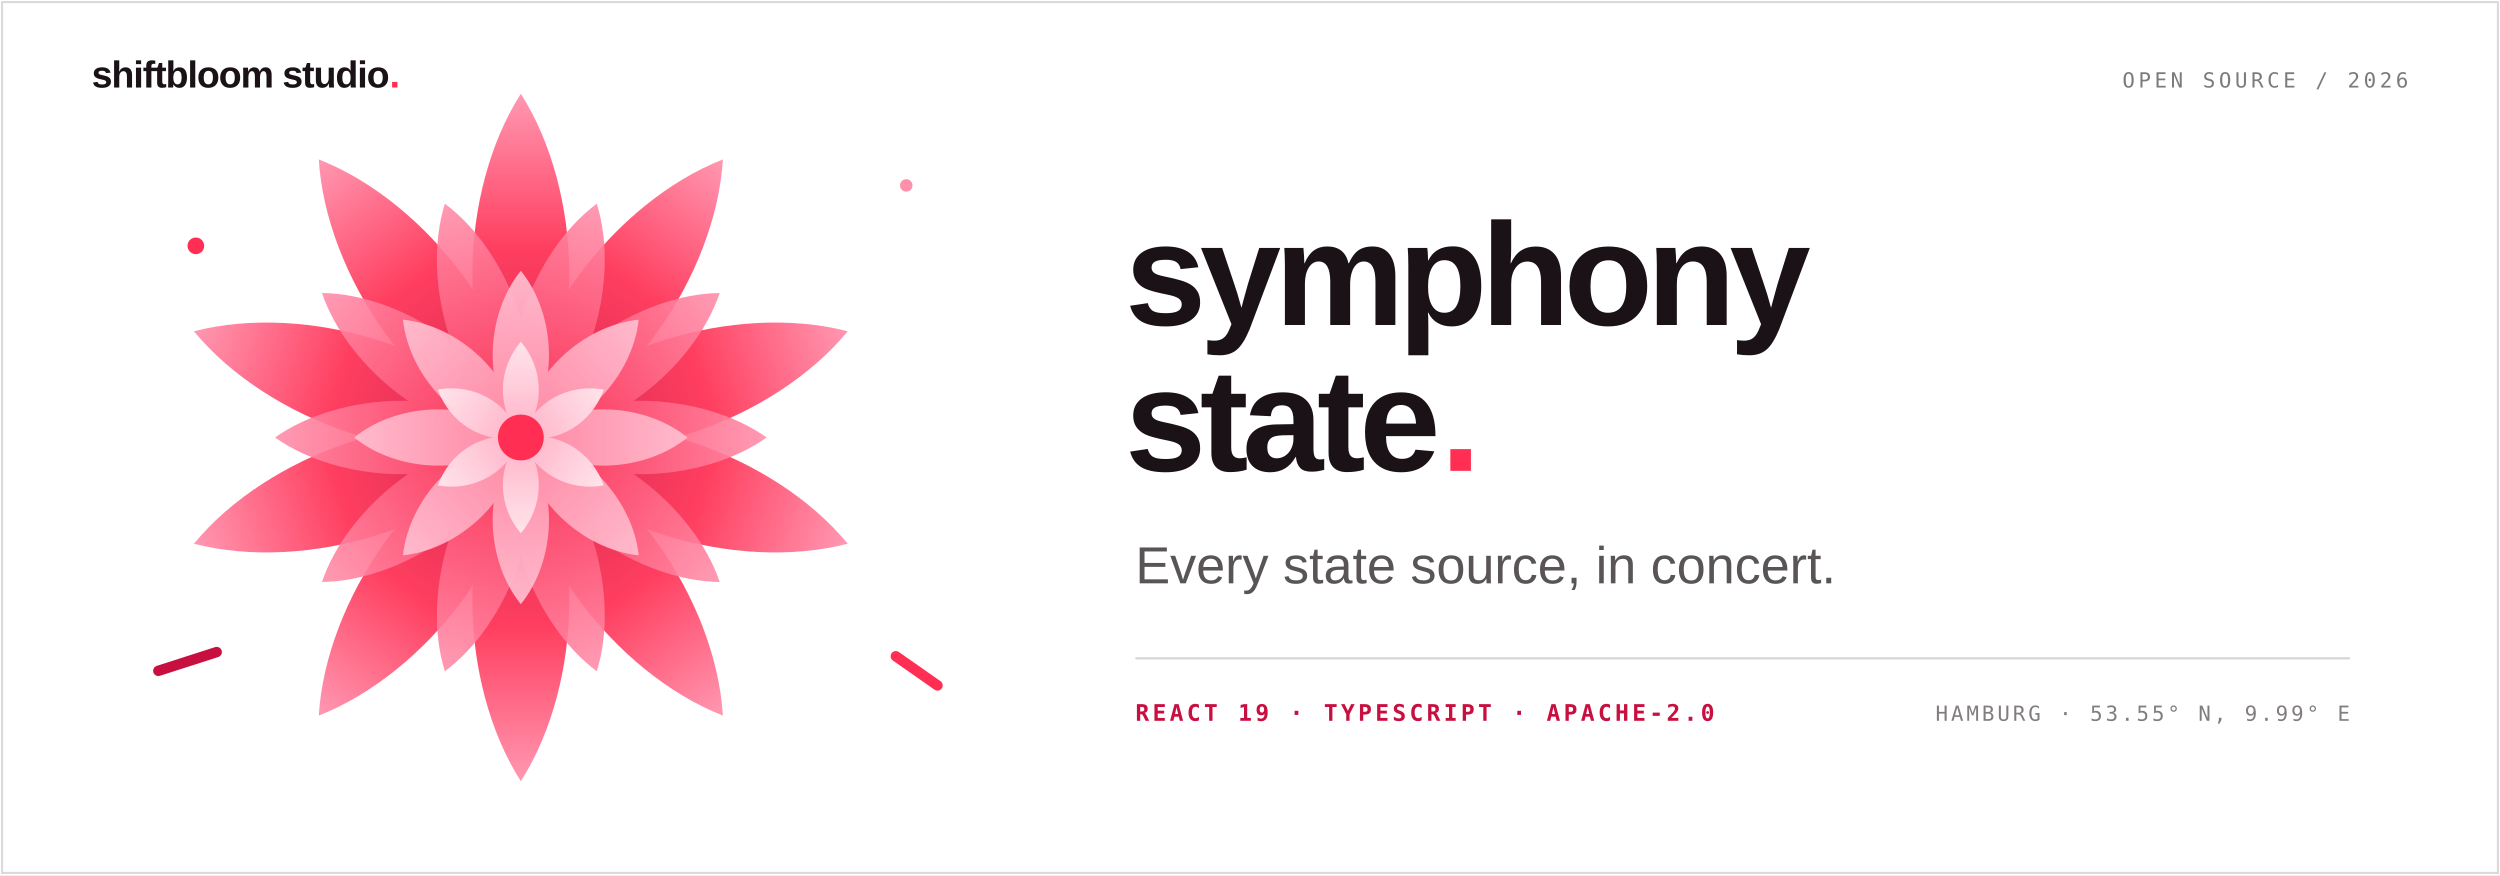
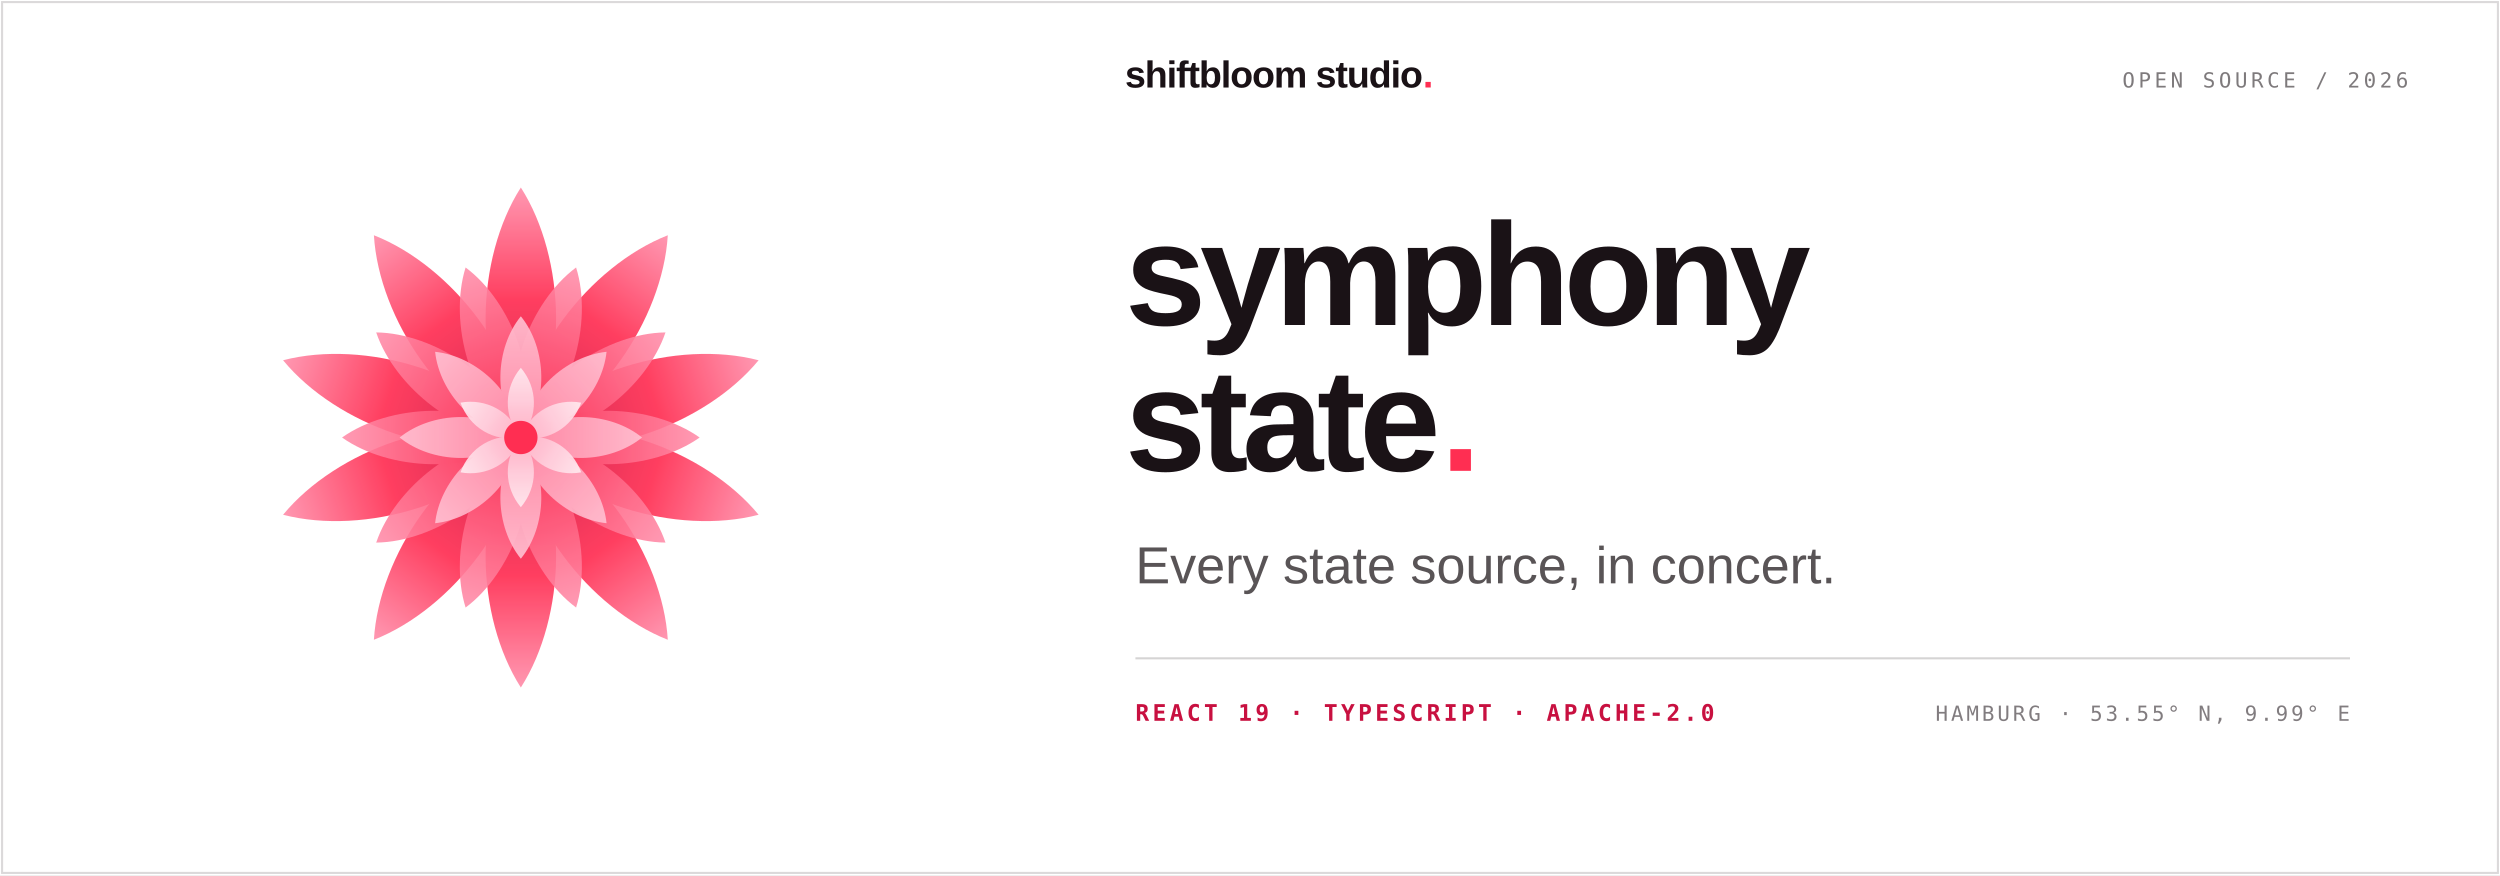
<svg xmlns="http://www.w3.org/2000/svg" width="1200" height="420" viewBox="0 0 1200 420" role="img" aria-labelledby="title desc">
  <defs>
    <linearGradient id="outer" x1="250" y1="210" x2="250" y2="45" gradientUnits="userSpaceOnUse">
      <stop offset="0" stop-color="#C81040" />
      <stop offset="0.55" stop-color="#FF2E52" />
      <stop offset="1" stop-color="#FF8FAB" />
    </linearGradient>
    <linearGradient id="middle" x1="250" y1="210" x2="250" y2="92" gradientUnits="userSpaceOnUse">
      <stop offset="0" stop-color="#FF2E52" />
      <stop offset="1" stop-color="#FF8FAB" />
    </linearGradient>
    <linearGradient id="inner" x1="250" y1="210" x2="250" y2="130" gradientUnits="userSpaceOnUse">
      <stop offset="0" stop-color="#FF8FAB" />
      <stop offset="1" stop-color="#FFC2D3" />
    </linearGradient>
    <linearGradient id="heart" x1="250" y1="210" x2="250" y2="165" gradientUnits="userSpaceOnUse">
      <stop offset="0" stop-color="#FFB4CA" />
      <stop offset="1" stop-color="#FFE9EF" />
    </linearGradient>
    <path id="petal-outer" d="M250 210 C218 170 220 92 250 45 C280 92 282 170 250 210 Z" />
    <path id="petal-middle" d="M250 210 C225 179 228 123 250 92 C272 123 275 179 250 210 Z" />
    <path id="petal-inner" d="M250 210 C231 187 233 151 250 130 C267 151 269 187 250 210 Z" />
    <path id="petal-heart" d="M250 210 C238 196 239 177 250 164 C261 177 262 196 250 210 Z" />
  </defs>
  <rect width="1200" height="420" fill="#FFFFFF" />
  <rect x="1" y="1" width="1198" height="418" fill="none" stroke="#1A1216" stroke-opacity="0.16" />
-   <text x="44" y="42" fill="#1A1216" font-family="Arial, Helvetica, sans-serif" font-size="18" font-weight="700" letter-spacing="-0.5">shiftbloom studio<tspan fill="#FF2E52">.</tspan>
+   <text x="540" y="42" fill="#1A1216" font-family="Arial, Helvetica, sans-serif" font-size="18" font-weight="700" letter-spacing="-0.5">shiftbloom studio<tspan fill="#FF2E52">.</tspan>
  </text>
  <text x="1156" y="42" text-anchor="end" fill="#1A1216" fill-opacity="0.56" font-family="monospace" font-size="10" letter-spacing="1.7">OPEN SOURCE / 2026</text>
-   <g fill="url(#outer)" opacity="0.92">
-     <use href="#petal-outer" />
-     <use href="#petal-outer" transform="rotate(36 250 210)" />
-     <use href="#petal-outer" transform="rotate(72 250 210)" />
-     <use href="#petal-outer" transform="rotate(108 250 210)" />
-     <use href="#petal-outer" transform="rotate(144 250 210)" />
-     <use href="#petal-outer" transform="rotate(180 250 210)" />
-     <use href="#petal-outer" transform="rotate(216 250 210)" />
-     <use href="#petal-outer" transform="rotate(252 250 210)" />
-     <use href="#petal-outer" transform="rotate(288 250 210)" />
-     <use href="#petal-outer" transform="rotate(324 250 210)" />
+   <g transform="translate(68.18 57.27) scale(0.7273)">
+     <g fill="url(#outer)" opacity="0.92">
+       <use href="#petal-outer" />
+       <use href="#petal-outer" transform="rotate(36 250 210)" />
+       <use href="#petal-outer" transform="rotate(72 250 210)" />
+       <use href="#petal-outer" transform="rotate(108 250 210)" />
+       <use href="#petal-outer" transform="rotate(144 250 210)" />
+       <use href="#petal-outer" transform="rotate(180 250 210)" />
+       <use href="#petal-outer" transform="rotate(216 250 210)" />
+       <use href="#petal-outer" transform="rotate(252 250 210)" />
+       <use href="#petal-outer" transform="rotate(288 250 210)" />
+       <use href="#petal-outer" transform="rotate(324 250 210)" />
+     </g>
+     <g fill="url(#middle)" opacity="0.9" transform="rotate(18 250 210)">
+       <use href="#petal-middle" />
+       <use href="#petal-middle" transform="rotate(36 250 210)" />
+       <use href="#petal-middle" transform="rotate(72 250 210)" />
+       <use href="#petal-middle" transform="rotate(108 250 210)" />
+       <use href="#petal-middle" transform="rotate(144 250 210)" />
+       <use href="#petal-middle" transform="rotate(180 250 210)" />
+       <use href="#petal-middle" transform="rotate(216 250 210)" />
+       <use href="#petal-middle" transform="rotate(252 250 210)" />
+       <use href="#petal-middle" transform="rotate(288 250 210)" />
+       <use href="#petal-middle" transform="rotate(324 250 210)" />
+     </g>
+     <g fill="url(#inner)" opacity="0.9">
+       <use href="#petal-inner" />
+       <use href="#petal-inner" transform="rotate(45 250 210)" />
+       <use href="#petal-inner" transform="rotate(90 250 210)" />
+       <use href="#petal-inner" transform="rotate(135 250 210)" />
+       <use href="#petal-inner" transform="rotate(180 250 210)" />
+       <use href="#petal-inner" transform="rotate(225 250 210)" />
+       <use href="#petal-inner" transform="rotate(270 250 210)" />
+       <use href="#petal-inner" transform="rotate(315 250 210)" />
+     </g>
+     <g fill="url(#heart)" opacity="0.92">
+       <use href="#petal-heart" />
+       <use href="#petal-heart" transform="rotate(60 250 210)" />
+       <use href="#petal-heart" transform="rotate(120 250 210)" />
+       <use href="#petal-heart" transform="rotate(180 250 210)" />
+       <use href="#petal-heart" transform="rotate(240 250 210)" />
+       <use href="#petal-heart" transform="rotate(300 250 210)" />
+     </g>
+     <circle cx="250" cy="210" r="11" fill="#FF2E52" />
  </g>
-   <g fill="url(#middle)" opacity="0.9" transform="rotate(18 250 210)">
-     <use href="#petal-middle" />
-     <use href="#petal-middle" transform="rotate(36 250 210)" />
-     <use href="#petal-middle" transform="rotate(72 250 210)" />
-     <use href="#petal-middle" transform="rotate(108 250 210)" />
-     <use href="#petal-middle" transform="rotate(144 250 210)" />
-     <use href="#petal-middle" transform="rotate(180 250 210)" />
-     <use href="#petal-middle" transform="rotate(216 250 210)" />
-     <use href="#petal-middle" transform="rotate(252 250 210)" />
-     <use href="#petal-middle" transform="rotate(288 250 210)" />
-     <use href="#petal-middle" transform="rotate(324 250 210)" />
-   </g>
-   <g fill="url(#inner)" opacity="0.9">
-     <use href="#petal-inner" />
-     <use href="#petal-inner" transform="rotate(45 250 210)" />
-     <use href="#petal-inner" transform="rotate(90 250 210)" />
-     <use href="#petal-inner" transform="rotate(135 250 210)" />
-     <use href="#petal-inner" transform="rotate(180 250 210)" />
-     <use href="#petal-inner" transform="rotate(225 250 210)" />
-     <use href="#petal-inner" transform="rotate(270 250 210)" />
-     <use href="#petal-inner" transform="rotate(315 250 210)" />
-   </g>
-   <g fill="url(#heart)" opacity="0.92">
-     <use href="#petal-heart" />
-     <use href="#petal-heart" transform="rotate(60 250 210)" />
-     <use href="#petal-heart" transform="rotate(120 250 210)" />
-     <use href="#petal-heart" transform="rotate(180 250 210)" />
-     <use href="#petal-heart" transform="rotate(240 250 210)" />
-     <use href="#petal-heart" transform="rotate(300 250 210)" />
-   </g>
-   <circle cx="250" cy="210" r="11" fill="#FF2E52" />
-   <circle cx="94" cy="118" r="4" fill="#FF2E52" />
-   <circle cx="435" cy="89" r="3" fill="#FF8FAB" />
-   <path d="M76 322 l28 -9" stroke="#C81040" stroke-width="5" stroke-linecap="round" />
-   <path d="M430 315 l20 14" stroke="#FF2E52" stroke-width="5" stroke-linecap="round" />
  <text x="540" y="156" fill="#1A1216" font-family="Arial, Helvetica, sans-serif" font-size="70" font-weight="700" letter-spacing="-3">symphony</text>
  <text x="540" y="226" fill="#1A1216" font-family="Arial, Helvetica, sans-serif" font-size="70" font-weight="700" letter-spacing="-3">state<tspan fill="#FF2E52">.</tspan>
  </text>
  <text x="545" y="280" fill="#1A1216" fill-opacity="0.72" font-family="Arial, Helvetica, sans-serif" font-size="25">Every state source, in concert.</text>
  <line x1="545" y1="316" x2="1128" y2="316" stroke="#1A1216" stroke-opacity="0.18" />
  <text x="545" y="346" fill="#C81040" font-family="monospace" font-size="11" font-weight="700" letter-spacing="1.6">REACT 19 · TYPESCRIPT · APACHE-2.0</text>
  <text x="1128" y="346" text-anchor="end" fill="#1A1216" fill-opacity="0.55" font-family="monospace" font-size="10" letter-spacing="1.4">HAMBURG · 53.55° N, 9.99° E</text>
</svg>
